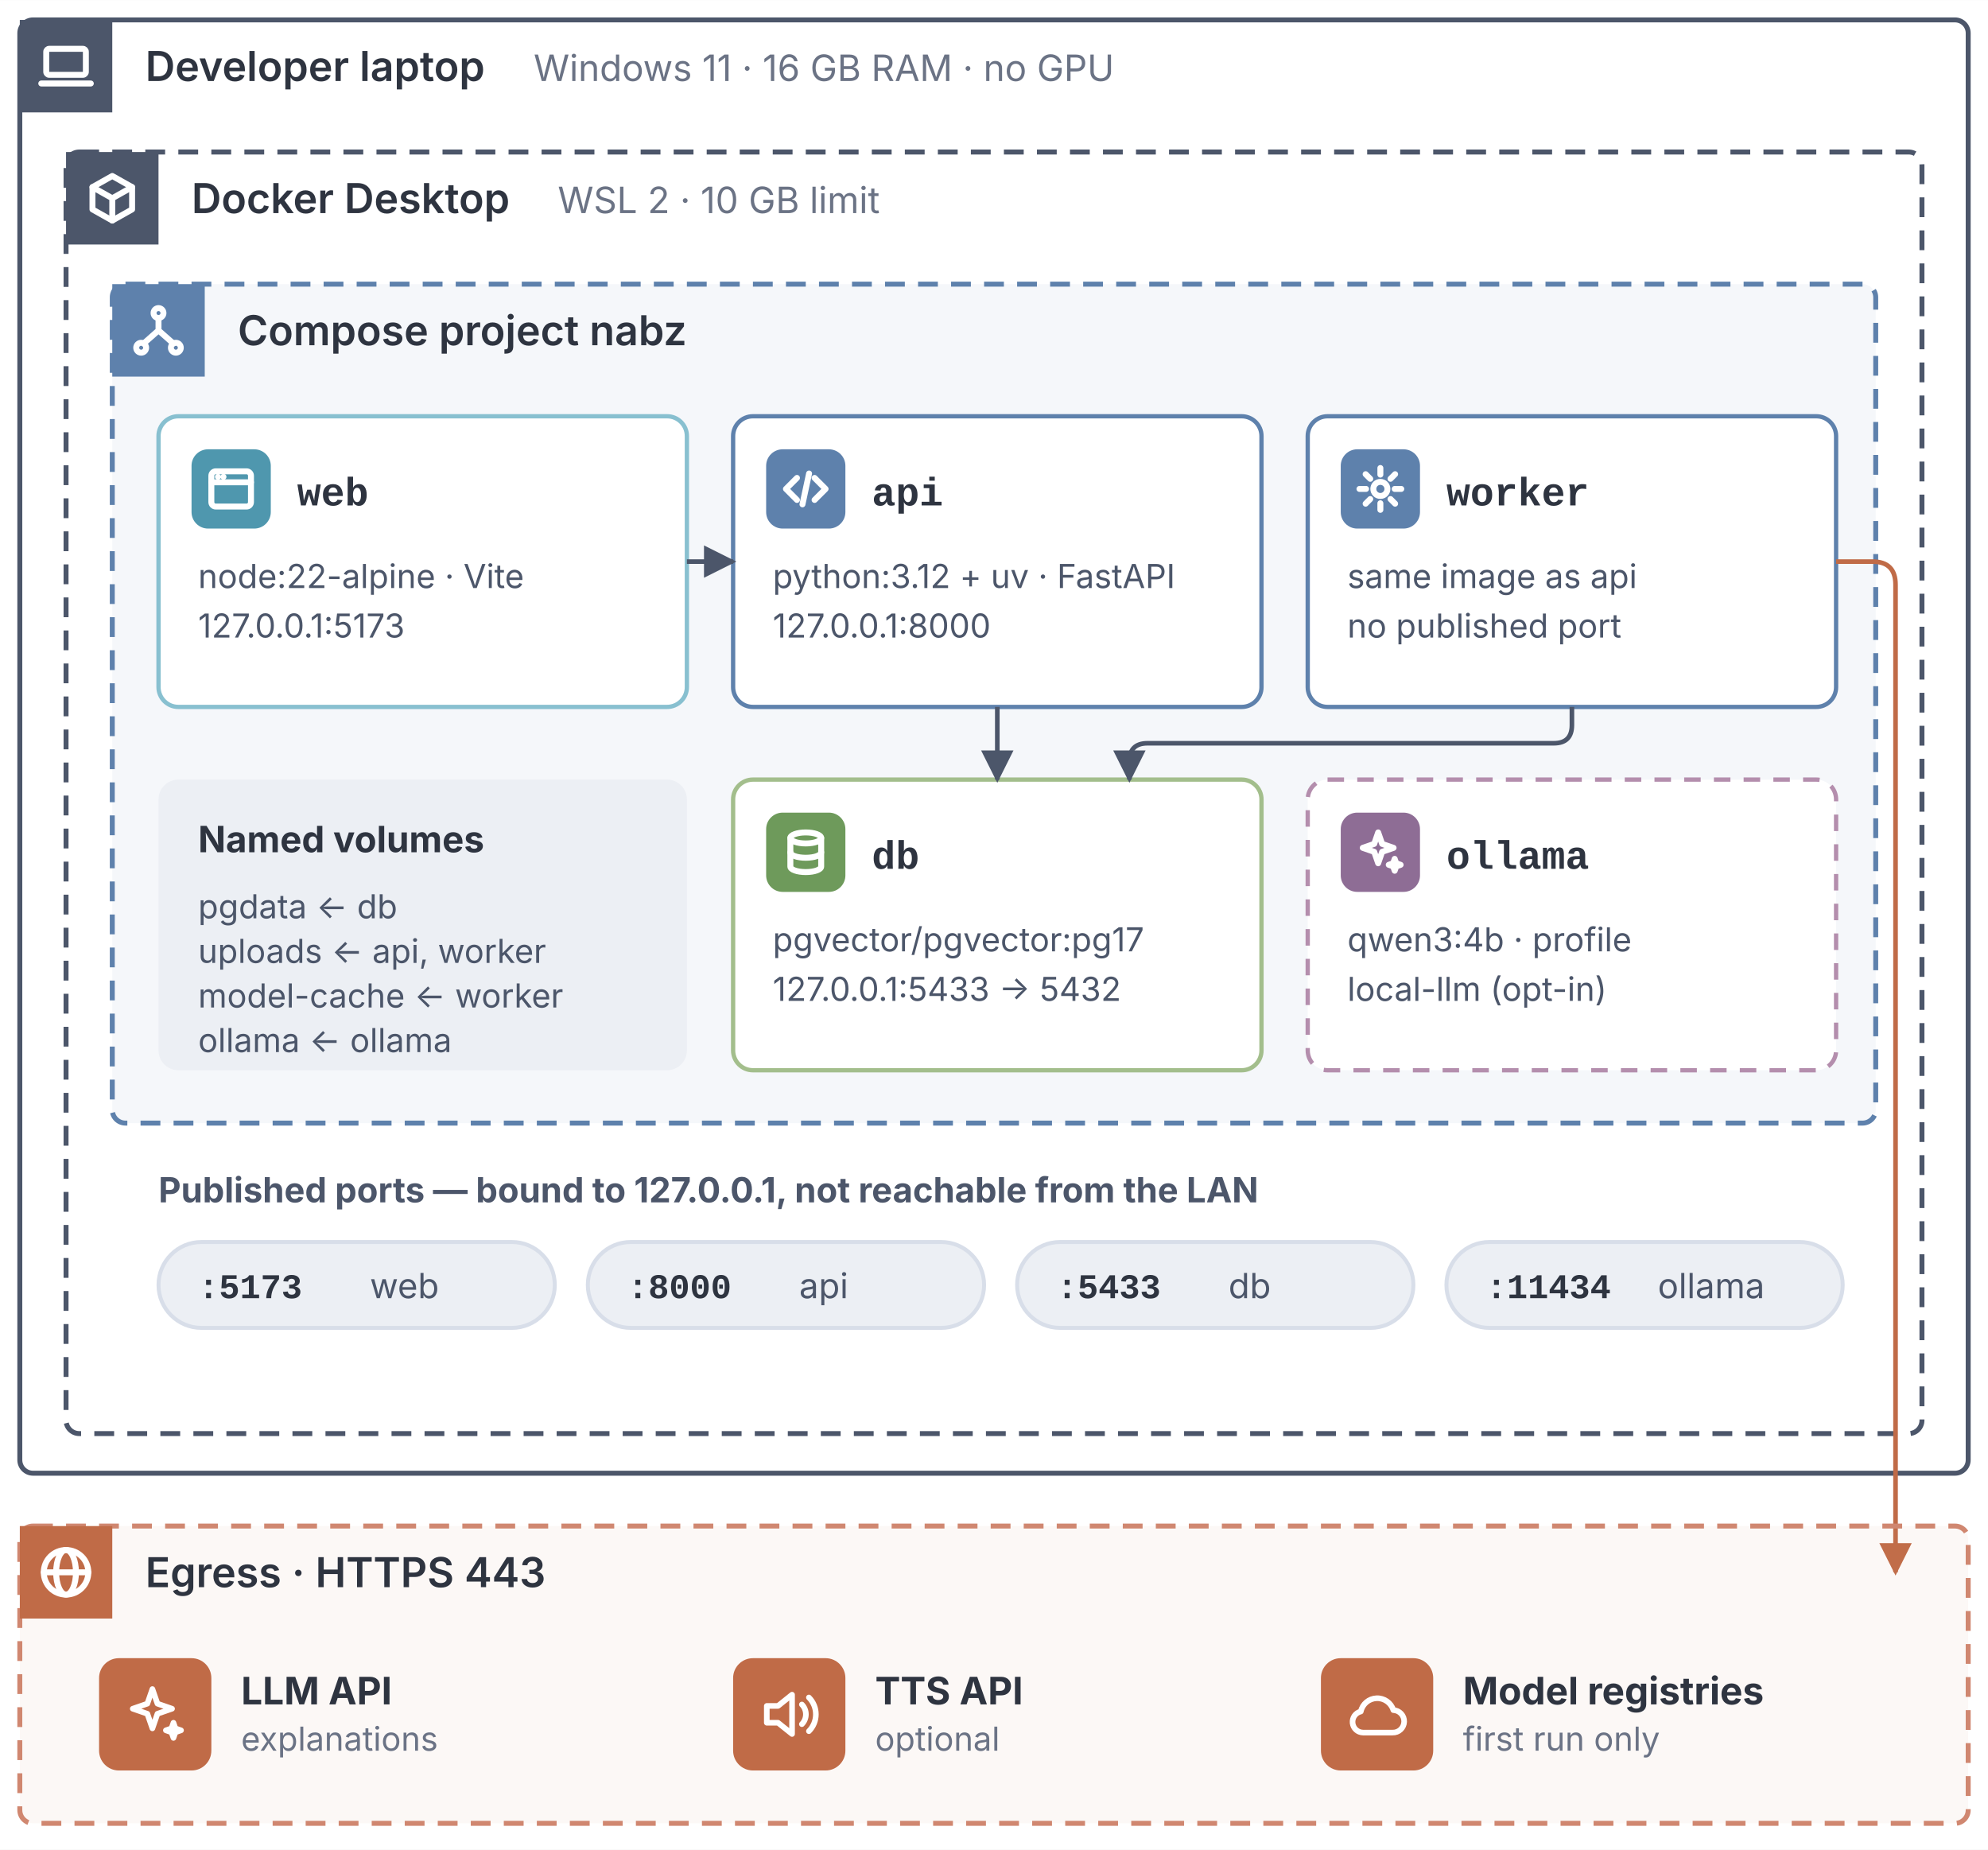
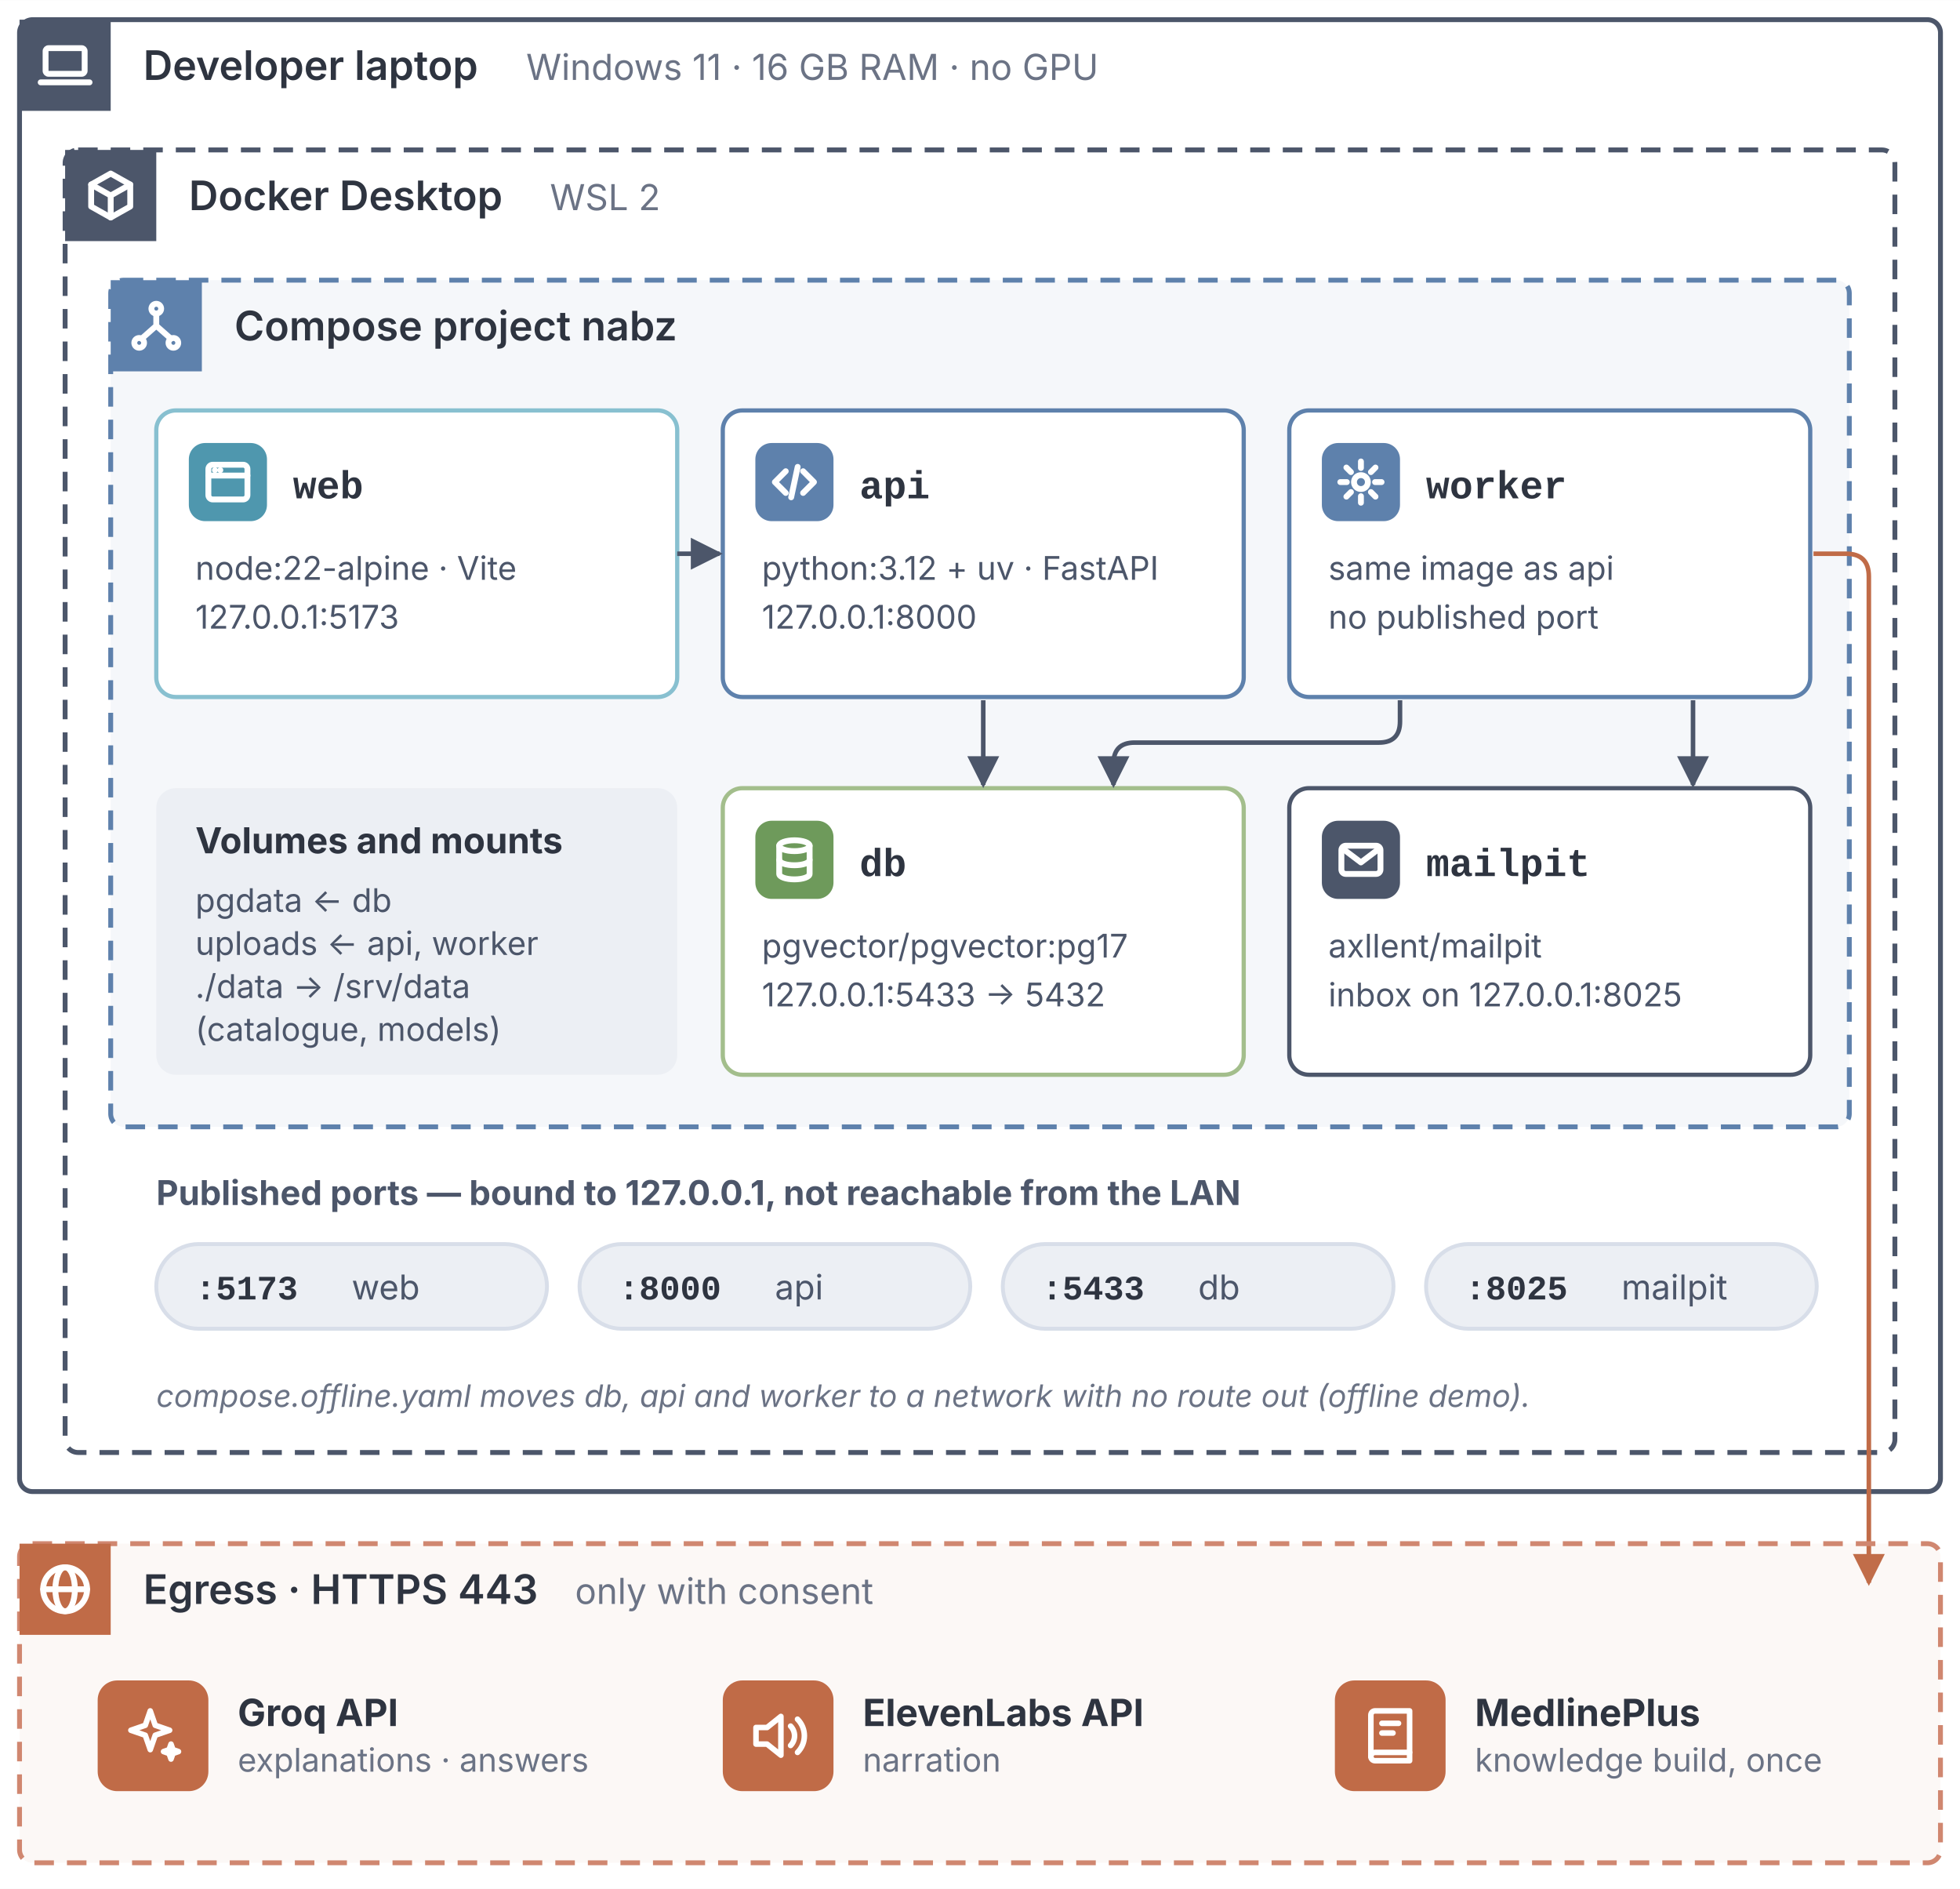
- <svg xmlns="http://www.w3.org/2000/svg" width="15.93cm" height="14.82cm" viewBox="0 0 602 560" role="img">
+ <svg xmlns="http://www.w3.org/2000/svg" width="15.93cm" height="15.35cm" viewBox="0 0 602 580" role="img">
  <defs>
    <marker id="m-arrow-4C566A" viewBox="0 0 10 10" refX="9" refY="5" markerWidth="7" markerHeight="7" orient="auto-start-reverse">
      <path d="M0,0 L10,5 L0,10 z" fill="#4C566A" />
    </marker>
    <marker id="m-arrow-C06B47" viewBox="0 0 10 10" refX="9" refY="5" markerWidth="7" markerHeight="7" orient="auto-start-reverse">
      <path d="M0,0 L10,5 L0,10 z" fill="#C06B47" />
    </marker>
  </defs>
  <g font-family="Inter, 'Segoe UI', 'Helvetica Neue', Helvetica, Arial, sans-serif">
-     <rect width="602" height="560" fill="#FFFFFF" />
-     <rect x="6.0" y="6.0" width="590.0" height="440.0" rx="4" fill="#FFFFFF" stroke="#4C566A" stroke-width="1.5" />
+     <rect width="602" height="580" fill="#FFFFFF" />
+     <rect x="6.0" y="6.0" width="590.0" height="452.0" rx="4" fill="#FFFFFF" stroke="#4C566A" stroke-width="1.5" />
    <rect x="6.0" y="6.0" width="28.0" height="28.0" rx="0" fill="#4C566A" stroke="none" stroke-width="1.2" />
    <g transform="translate(11.0,11.0) scale(0.75)" fill="none" stroke="#FFFFFF" stroke-width="2.40" stroke-linecap="round" stroke-linejoin="round">
      <rect x="4" y="5" width="16" height="10.5" rx="1.2" />
      <path d="M2 19h20" />
    </g>
    <text x="44.0" y="24.5" font-size="12.5" font-weight="600" fill="#2E3440" text-anchor="start">Developer laptop</text>
    <text x="161.6" y="24.5" font-size="11" font-weight="400" fill="#6B7385" text-anchor="start">Windows 11 · 16 GB RAM · no GPU</text>
-     <rect x="20.0" y="46.0" width="562.0" height="388.0" rx="4" fill="#FFFFFF" stroke="#4C566A" stroke-width="1.5" stroke-dasharray="6 4" />
+     <rect x="20.0" y="46.0" width="562.0" height="400.0" rx="4" fill="#FFFFFF" stroke="#4C566A" stroke-width="1.5" stroke-dasharray="6 4" />
    <rect x="20.0" y="46.0" width="28.0" height="28.0" rx="0" fill="#4C566A" stroke="none" stroke-width="1.2" />
    <g transform="translate(25.0,51.0) scale(0.75)" fill="none" stroke="#FFFFFF" stroke-width="2.40" stroke-linecap="round" stroke-linejoin="round">
      <path d="M12 3l8 4.5v9L12 21l-8-4.5v-9z" />
      <path d="M4 7.5l8 4.5 8-4.5M12 12v9" />
    </g>
    <text x="58.0" y="64.5" font-size="12.5" font-weight="600" fill="#2E3440" text-anchor="start">Docker Desktop</text>
-     <text x="168.9" y="64.5" font-size="11" font-weight="400" fill="#6B7385" text-anchor="start">WSL 2 · 10 GB limit</text>
-     <rect x="34.0" y="86.0" width="534.0" height="254.0" rx="4" fill="#5E81AC" fill-opacity="0.06" stroke="#5E81AC" stroke-width="1.5" stroke-dasharray="6 4" />
+     <text x="168.9" y="64.5" font-size="11" font-weight="400" fill="#6B7385" text-anchor="start">WSL 2</text>
+     <rect x="34.0" y="86.0" width="534.0" height="260.0" rx="4" fill="#5E81AC" fill-opacity="0.06" stroke="#5E81AC" stroke-width="1.5" stroke-dasharray="6 4" />
    <rect x="34.0" y="86.0" width="28.0" height="28.0" rx="0" fill="#5E81AC" stroke="none" stroke-width="1.2" />
    <g transform="translate(39.0,91.0) scale(0.75)" fill="none" stroke="#FFFFFF" stroke-width="2.40" stroke-linecap="round" stroke-linejoin="round">
      <circle cx="12" cy="5" r="2" />
      <circle cx="5" cy="19" r="2" />
      <circle cx="19" cy="19" r="2" />
      <path d="M12 7v5M12 12l-6 5.3M12 12l6 5.3" />
    </g>
    <text x="72.0" y="104.5" font-size="12.5" font-weight="600" fill="#2E3440" text-anchor="start">Compose project nabz</text>
    <rect x="48.0" y="126.0" width="160.0" height="88.0" rx="6" fill="#FFFFFF" stroke="#88C0D0" stroke-width="1.3" />
    <rect x="58.0" y="136.0" width="24.0" height="24.0" rx="5" fill="#4F97AE" stroke="none" stroke-width="1.2" />
    <g transform="translate(62.0,140.0) scale(0.6667)" fill="none" stroke="#FFFFFF" stroke-width="2.70" stroke-linecap="round" stroke-linejoin="round">
      <rect x="3" y="4" width="18" height="16" rx="2" />
      <path d="M3 9h18" />
      <path d="M6 6.5h.01M8.5 6.5h.01" />
    </g>
    <text x="90.0" y="153.0" font-size="12" font-weight="700" fill="#2E3440" text-anchor="start" font-family="'JetBrains Mono', Consolas, 'Courier New', monospace">web</text>
    <text x="60.0" y="178.0" font-size="10" font-weight="400" fill="#4C566A" text-anchor="start">node:22-alpine · Vite</text>
    <text x="60.0" y="193.0" font-size="10" font-weight="400" fill="#4C566A" text-anchor="start">127.0.0.1:5173</text>
    <rect x="222.0" y="126.0" width="160.0" height="88.0" rx="6" fill="#FFFFFF" stroke="#5E81AC" stroke-width="1.3" />
    <rect x="232.0" y="136.0" width="24.0" height="24.0" rx="5" fill="#5E81AC" stroke="none" stroke-width="1.2" />
    <g transform="translate(236.0,140.0) scale(0.6667)" fill="none" stroke="#FFFFFF" stroke-width="2.70" stroke-linecap="round" stroke-linejoin="round">
      <path d="M8 7l-5 5 5 5M16 7l5 5-5 5M13.5 5l-3 14" />
    </g>
    <text x="264.0" y="153.0" font-size="12" font-weight="700" fill="#2E3440" text-anchor="start" font-family="'JetBrains Mono', Consolas, 'Courier New', monospace">api</text>
    <text x="234.0" y="178.0" font-size="10" font-weight="400" fill="#4C566A" text-anchor="start">python:3.12 + uv · FastAPI</text>
    <text x="234.0" y="193.0" font-size="10" font-weight="400" fill="#4C566A" text-anchor="start">127.0.0.1:8000</text>
    <rect x="396.0" y="126.0" width="160.0" height="88.0" rx="6" fill="#FFFFFF" stroke="#5E81AC" stroke-width="1.3" />
    <rect x="406.0" y="136.0" width="24.0" height="24.0" rx="5" fill="#5E81AC" stroke="none" stroke-width="1.2" />
    <g transform="translate(410.0,140.0) scale(0.6667)" fill="none" stroke="#FFFFFF" stroke-width="2.70" stroke-linecap="round" stroke-linejoin="round">
      <circle cx="12" cy="12" r="3.2" />
      <path d="M12 2.5v3M12 18.5v3M2.5 12h3M18.5 12h3M5.3 5.3l2.1 2.1M16.6 16.6l2.1 2.1M5.3 18.7l2.1-2.1M16.6 7.4l2.1-2.1" />
    </g>
    <text x="438.0" y="153.0" font-size="12" font-weight="700" fill="#2E3440" text-anchor="start" font-family="'JetBrains Mono', Consolas, 'Courier New', monospace">worker</text>
    <text x="408.0" y="178.0" font-size="10" font-weight="400" fill="#4C566A" text-anchor="start">same image as api</text>
    <text x="408.0" y="193.0" font-size="10" font-weight="400" fill="#4C566A" text-anchor="start">no published port</text>
-     <rect x="222.0" y="236.0" width="160.0" height="88.0" rx="6" fill="#FFFFFF" stroke="#A3BE8C" stroke-width="1.3" />
-     <rect x="232.0" y="246.0" width="24.0" height="24.0" rx="5" fill="#6E9A5B" stroke="none" stroke-width="1.2" />
-     <g transform="translate(236.0,250.0) scale(0.6667)" fill="none" stroke="#FFFFFF" stroke-width="2.70" stroke-linecap="round" stroke-linejoin="round">
+     <rect x="222.0" y="242.0" width="160.0" height="88.0" rx="6" fill="#FFFFFF" stroke="#A3BE8C" stroke-width="1.3" />
+     <rect x="232.0" y="252.0" width="24.0" height="24.0" rx="5" fill="#6E9A5B" stroke="none" stroke-width="1.2" />
+     <g transform="translate(236.0,256.0) scale(0.6667)" fill="none" stroke="#FFFFFF" stroke-width="2.70" stroke-linecap="round" stroke-linejoin="round">
      <ellipse cx="12" cy="5.5" rx="7" ry="2.5" />
      <path d="M5 5.5v13c0 1.4 3.1 2.5 7 2.5s7-1.1 7-2.5v-13" />
      <path d="M5 12c0 1.4 3.1 2.5 7 2.5s7-1.1 7-2.5" />
    </g>
-     <text x="264.0" y="263.0" font-size="12" font-weight="700" fill="#2E3440" text-anchor="start" font-family="'JetBrains Mono', Consolas, 'Courier New', monospace">db</text>
-     <text x="234.0" y="288.0" font-size="10" font-weight="400" fill="#4C566A" text-anchor="start">pgvector/pgvector:pg17</text>
-     <text x="234.0" y="303.0" font-size="10" font-weight="400" fill="#4C566A" text-anchor="start">127.0.0.1:5433 → 5432</text>
-     <rect x="396.0" y="236.0" width="160.0" height="88.0" rx="6" fill="#FFFFFF" stroke="#B48EAD" stroke-width="1.3" stroke-dasharray="5 4" />
-     <rect x="406.0" y="246.0" width="24.0" height="24.0" rx="5" fill="#8E6D95" stroke="none" stroke-width="1.2" />
-     <g transform="translate(410.0,250.0) scale(0.6667)" fill="none" stroke="#FFFFFF" stroke-width="2.70" stroke-linecap="round" stroke-linejoin="round">
-       <path d="M11 3l1.8 5.2L18 10l-5.2 1.8L11 17l-1.8-5.2L4 10l5.2-1.8z" />
-       <path d="M18.5 15l.7 2 2 .7-2 .7-.7 2-.7-2-2-.7 2-.7z" />
+     <text x="264.0" y="269.0" font-size="12" font-weight="700" fill="#2E3440" text-anchor="start" font-family="'JetBrains Mono', Consolas, 'Courier New', monospace">db</text>
+     <text x="234.0" y="294.0" font-size="10" font-weight="400" fill="#4C566A" text-anchor="start">pgvector/pgvector:pg17</text>
+     <text x="234.0" y="309.0" font-size="10" font-weight="400" fill="#4C566A" text-anchor="start">127.0.0.1:5433 → 5432</text>
+     <rect x="396.0" y="242.0" width="160.0" height="88.0" rx="6" fill="#FFFFFF" stroke="#4C566A" stroke-width="1.3" />
+     <rect x="406.0" y="252.0" width="24.0" height="24.0" rx="5" fill="#4C566A" stroke="none" stroke-width="1.2" />
+     <g transform="translate(410.0,256.0) scale(0.6667)" fill="none" stroke="#FFFFFF" stroke-width="2.70" stroke-linecap="round" stroke-linejoin="round">
+       <rect x="3" y="5.5" width="18" height="13" rx="2" />
+       <path d="M3.8 7l8.2 6.2L20.2 7" />
    </g>
-     <text x="438.0" y="263.0" font-size="12" font-weight="700" fill="#2E3440" text-anchor="start" font-family="'JetBrains Mono', Consolas, 'Courier New', monospace">ollama</text>
-     <text x="408.0" y="288.0" font-size="10" font-weight="400" fill="#4C566A" text-anchor="start">qwen3:4b · profile</text>
-     <text x="408.0" y="303.0" font-size="10" font-weight="400" fill="#4C566A" text-anchor="start">local-llm (opt-in)</text>
-     <rect x="48.0" y="236.0" width="160.0" height="88.0" rx="6" fill="#ECEFF4" stroke="none" stroke-width="1.2" />
-     <text x="60.0" y="258.0" font-size="11" font-weight="700" fill="#2E3440" text-anchor="start">Named volumes</text>
-     <text x="60.0" y="278.0" font-size="10" font-weight="400" fill="#4C566A" text-anchor="start">pgdata ← db</text>
-     <text x="60.0" y="291.5" font-size="10" font-weight="400" fill="#4C566A" text-anchor="start">uploads ← api, worker</text>
-     <text x="60.0" y="305.0" font-size="10" font-weight="400" fill="#4C566A" text-anchor="start">model-cache ← worker</text>
-     <text x="60.0" y="318.5" font-size="10" font-weight="400" fill="#4C566A" text-anchor="start">ollama ← ollama</text>
-     <path d="M208.0,170.0 L222.0,170.0" fill="none" stroke="#4C566A" stroke-width="1.4" stroke-linejoin="round" marker-end="url(#m-arrow-4C566A)" />
-     <path d="M302.0,214.0 L302.0,236.0" fill="none" stroke="#4C566A" stroke-width="1.4" stroke-linejoin="round" marker-end="url(#m-arrow-4C566A)" />
-     <path d="M476.0,214.0 L476.0,219.5 Q476.0,225.0 470.5,225.0 L347.5,225.0 Q342.0,225.0 342.0,230.5 L342.0,236.0" fill="none" stroke="#4C566A" stroke-width="1.4" stroke-linejoin="round" marker-end="url(#m-arrow-4C566A)" />
-     <text x="48.0" y="364.0" font-size="10.5" font-weight="650" fill="#4C566A" text-anchor="start">Published ports — bound to 127.0.0.1, not reachable from the LAN</text>
-     <rect x="48.0" y="376.0" width="120.0" height="26.0" rx="13" fill="#ECEFF4" stroke="#D8DEE9" stroke-width="1.2" />
-     <text x="60.0" y="393.0" font-size="10.5" font-weight="700" fill="#2E3440" text-anchor="start" font-family="'JetBrains Mono', Consolas, 'Courier New', monospace">:5173</text>
-     <text x="112.0" y="393.0" font-size="10.5" font-weight="400" fill="#4C566A" text-anchor="start">web</text>
-     <rect x="178.0" y="376.0" width="120.0" height="26.0" rx="13" fill="#ECEFF4" stroke="#D8DEE9" stroke-width="1.2" />
-     <text x="190.0" y="393.0" font-size="10.5" font-weight="700" fill="#2E3440" text-anchor="start" font-family="'JetBrains Mono', Consolas, 'Courier New', monospace">:8000</text>
-     <text x="242.0" y="393.0" font-size="10.5" font-weight="400" fill="#4C566A" text-anchor="start">api</text>
-     <rect x="308.0" y="376.0" width="120.0" height="26.0" rx="13" fill="#ECEFF4" stroke="#D8DEE9" stroke-width="1.2" />
-     <text x="320.0" y="393.0" font-size="10.5" font-weight="700" fill="#2E3440" text-anchor="start" font-family="'JetBrains Mono', Consolas, 'Courier New', monospace">:5433</text>
-     <text x="372.0" y="393.0" font-size="10.5" font-weight="400" fill="#4C566A" text-anchor="start">db</text>
-     <rect x="438.0" y="376.0" width="120.0" height="26.0" rx="13" fill="#ECEFF4" stroke="#D8DEE9" stroke-width="1.2" />
-     <text x="450.0" y="393.0" font-size="10.5" font-weight="700" fill="#2E3440" text-anchor="start" font-family="'JetBrains Mono', Consolas, 'Courier New', monospace">:11434</text>
-     <text x="502.0" y="393.0" font-size="10.5" font-weight="400" fill="#4C566A" text-anchor="start">ollama</text>
-     <path d="M556.0,170.0 L567.0,170.0 Q574.0,170.0 574.0,177.0 L574.0,476.0" fill="none" stroke="#C06B47" stroke-width="1.4" stroke-linejoin="round" marker-end="url(#m-arrow-C06B47)" />
-     <rect x="6.0" y="462.0" width="590.0" height="90.0" rx="4" fill="#D08770" fill-opacity="0.06" stroke="#D08770" stroke-width="1.5" stroke-dasharray="6 4" />
-     <rect x="6.0" y="462.0" width="28.0" height="28.0" rx="0" fill="#C06B47" stroke="none" stroke-width="1.2" />
-     <g transform="translate(11.0,467.0) scale(0.75)" fill="none" stroke="#FFFFFF" stroke-width="2.40" stroke-linecap="round" stroke-linejoin="round">
+     <text x="438.0" y="269.0" font-size="12" font-weight="700" fill="#2E3440" text-anchor="start" font-family="'JetBrains Mono', Consolas, 'Courier New', monospace">mailpit</text>
+     <text x="408.0" y="294.0" font-size="10" font-weight="400" fill="#4C566A" text-anchor="start">axllent/mailpit</text>
+     <text x="408.0" y="309.0" font-size="10" font-weight="400" fill="#4C566A" text-anchor="start">inbox on 127.0.0.1:8025</text>
+     <rect x="48.0" y="242.0" width="160.0" height="88.0" rx="6" fill="#ECEFF4" stroke="none" stroke-width="1.2" />
+     <text x="60.0" y="262.0" font-size="11" font-weight="700" fill="#2E3440" text-anchor="start">Volumes and mounts</text>
+     <text x="60.0" y="280.0" font-size="10" font-weight="400" fill="#4C566A" text-anchor="start">pgdata ← db</text>
+     <text x="60.0" y="293.2" font-size="10" font-weight="400" fill="#4C566A" text-anchor="start">uploads ← api, worker</text>
+     <text x="60.0" y="306.4" font-size="10" font-weight="400" fill="#4C566A" text-anchor="start">./data → /srv/data</text>
+     <text x="60.0" y="319.6" font-size="10" font-weight="400" fill="#4C566A" text-anchor="start">(catalogue, models)</text>
+     <path d="M208.0,170.0 L221.0,170.0" fill="none" stroke="#4C566A" stroke-width="1.4" stroke-linejoin="round" marker-end="url(#m-arrow-4C566A)" />
+     <path d="M302.0,215.0 L302.0,241.0" fill="none" stroke="#4C566A" stroke-width="1.4" stroke-linejoin="round" marker-end="url(#m-arrow-4C566A)" />
+     <path d="M430.0,215.0 L430.0,221.5 Q430.0,228.0 423.5,228.0 L348.5,228.0 Q342.0,228.0 342.0,234.5 L342.0,241.0" fill="none" stroke="#4C566A" stroke-width="1.4" stroke-linejoin="round" marker-end="url(#m-arrow-4C566A)" />
+     <path d="M520.0,215.0 L520.0,241.0" fill="none" stroke="#4C566A" stroke-width="1.4" stroke-linejoin="round" marker-end="url(#m-arrow-4C566A)" />
+     <text x="48.0" y="370.0" font-size="10.5" font-weight="650" fill="#4C566A" text-anchor="start">Published ports — bound to 127.0.0.1, not reachable from the LAN</text>
+     <rect x="48.0" y="382.0" width="120.0" height="26.0" rx="13" fill="#ECEFF4" stroke="#D8DEE9" stroke-width="1.2" />
+     <text x="60.0" y="399.0" font-size="10.5" font-weight="700" fill="#2E3440" text-anchor="start" font-family="'JetBrains Mono', Consolas, 'Courier New', monospace">:5173</text>
+     <text x="108.0" y="399.0" font-size="10.5" font-weight="400" fill="#4C566A" text-anchor="start">web</text>
+     <rect x="178.0" y="382.0" width="120.0" height="26.0" rx="13" fill="#ECEFF4" stroke="#D8DEE9" stroke-width="1.2" />
+     <text x="190.0" y="399.0" font-size="10.5" font-weight="700" fill="#2E3440" text-anchor="start" font-family="'JetBrains Mono', Consolas, 'Courier New', monospace">:8000</text>
+     <text x="238.0" y="399.0" font-size="10.5" font-weight="400" fill="#4C566A" text-anchor="start">api</text>
+     <rect x="308.0" y="382.0" width="120.0" height="26.0" rx="13" fill="#ECEFF4" stroke="#D8DEE9" stroke-width="1.2" />
+     <text x="320.0" y="399.0" font-size="10.5" font-weight="700" fill="#2E3440" text-anchor="start" font-family="'JetBrains Mono', Consolas, 'Courier New', monospace">:5433</text>
+     <text x="368.0" y="399.0" font-size="10.5" font-weight="400" fill="#4C566A" text-anchor="start">db</text>
+     <rect x="438.0" y="382.0" width="120.0" height="26.0" rx="13" fill="#ECEFF4" stroke="#D8DEE9" stroke-width="1.2" />
+     <text x="450.0" y="399.0" font-size="10.5" font-weight="700" fill="#2E3440" text-anchor="start" font-family="'JetBrains Mono', Consolas, 'Courier New', monospace">:8025</text>
+     <text x="498.0" y="399.0" font-size="10.5" font-weight="400" fill="#4C566A" text-anchor="start">mailpit</text>
+     <text x="48.0" y="432.0" font-size="9.5" font-weight="400" fill="#6B7385" text-anchor="start" font-style="italic">compose.offline.yaml moves db, api and worker to a network with no route out (offline demo).</text>
+     <path d="M557.0,170.0 L567.0,170.0 Q574.0,170.0 574.0,177.0 L574.0,486.0" fill="none" stroke="#C06B47" stroke-width="1.4" stroke-linejoin="round" marker-end="url(#m-arrow-C06B47)" />
+     <rect x="6.0" y="474.0" width="590.0" height="98.0" rx="4" fill="#D08770" fill-opacity="0.06" stroke="#D08770" stroke-width="1.5" stroke-dasharray="6 4" />
+     <rect x="6.0" y="474.0" width="28.0" height="28.0" rx="0" fill="#C06B47" stroke="none" stroke-width="1.2" />
+     <g transform="translate(11.0,479.0) scale(0.75)" fill="none" stroke="#FFFFFF" stroke-width="2.40" stroke-linecap="round" stroke-linejoin="round">
      <circle cx="12" cy="12" r="9" />
      <ellipse cx="12" cy="12" rx="4" ry="9" />
      <path d="M3 12h18" />
    </g>
-     <text x="44.0" y="480.5" font-size="12.5" font-weight="600" fill="#2E3440" text-anchor="start">Egress · HTTPS 443</text>
-     <rect x="30.0" y="502.0" width="34.0" height="34.0" rx="6" fill="#C06B47" stroke="none" stroke-width="1.2" />
-     <g transform="translate(36.8,508.8) scale(0.85)" fill="none" stroke="#FFFFFF" stroke-width="2.00" stroke-linecap="round" stroke-linejoin="round">
+     <text x="44.0" y="492.5" font-size="12.5" font-weight="600" fill="#2E3440" text-anchor="start">Egress · HTTPS 443</text>
+     <text x="176.6" y="492.5" font-size="11" font-weight="400" fill="#6B7385" text-anchor="start">only with consent</text>
+     <rect x="30.0" y="516.0" width="34.0" height="34.0" rx="6" fill="#C06B47" stroke="none" stroke-width="1.2" />
+     <g transform="translate(36.8,522.8) scale(0.85)" fill="none" stroke="#FFFFFF" stroke-width="2.00" stroke-linecap="round" stroke-linejoin="round">
      <path d="M11 3l1.8 5.2L18 10l-5.2 1.8L11 17l-1.8-5.2L4 10l5.2-1.8z" />
      <path d="M18.5 15l.7 2 2 .7-2 .7-.7 2-.7-2-2-.7 2-.7z" />
    </g>
-     <text x="73.0" y="516.0" font-size="11.5" font-weight="650" fill="#2E3440" text-anchor="start">LLM API</text>
-     <text x="73.0" y="530.0" font-size="10" font-weight="400" fill="#6B7385" text-anchor="start">explanations</text>
-     <rect x="222.0" y="502.0" width="34.0" height="34.0" rx="6" fill="#C06B47" stroke="none" stroke-width="1.2" />
-     <g transform="translate(228.8,508.8) scale(0.85)" fill="none" stroke="#FFFFFF" stroke-width="2.00" stroke-linecap="round" stroke-linejoin="round">
+     <text x="73.0" y="530.0" font-size="11.5" font-weight="650" fill="#2E3440" text-anchor="start">Groq API</text>
+     <text x="73.0" y="544.0" font-size="10" font-weight="400" fill="#6B7385" text-anchor="start">explanations · answers</text>
+     <rect x="222.0" y="516.0" width="34.0" height="34.0" rx="6" fill="#C06B47" stroke="none" stroke-width="1.2" />
+     <g transform="translate(228.8,522.8) scale(0.85)" fill="none" stroke="#FFFFFF" stroke-width="2.00" stroke-linecap="round" stroke-linejoin="round">
      <path d="M4 9h4l5-4v14l-5-4H4z" />
      <path d="M16.5 8.5a5 5 0 0 1 0 7M19 6a8.5 8.5 0 0 1 0 12" />
    </g>
-     <text x="265.0" y="516.0" font-size="11.5" font-weight="650" fill="#2E3440" text-anchor="start">TTS API</text>
-     <text x="265.0" y="530.0" font-size="10" font-weight="400" fill="#6B7385" text-anchor="start">optional</text>
-     <rect x="400.0" y="502.0" width="34.0" height="34.0" rx="6" fill="#C06B47" stroke="none" stroke-width="1.2" />
-     <g transform="translate(406.8,508.8) scale(0.85)" fill="none" stroke="#FFFFFF" stroke-width="2.00" stroke-linecap="round" stroke-linejoin="round">
-       <path d="M7 18.5h10.5a4 4 0 0 0 .3-8A6 6 0 0 0 6.2 11 3.8 3.8 0 0 0 7 18.5z" />
+     <text x="265.0" y="530.0" font-size="11.5" font-weight="650" fill="#2E3440" text-anchor="start">ElevenLabs API</text>
+     <text x="265.0" y="544.0" font-size="10" font-weight="400" fill="#6B7385" text-anchor="start">narration</text>
+     <rect x="410.0" y="516.0" width="34.0" height="34.0" rx="6" fill="#C06B47" stroke="none" stroke-width="1.2" />
+     <g transform="translate(416.8,522.8) scale(0.85)" fill="none" stroke="#FFFFFF" stroke-width="2.00" stroke-linecap="round" stroke-linejoin="round">
+       <path d="M5 4.5A1.5 1.5 0 0 1 6.5 3H19v15H6.5A1.5 1.5 0 0 0 5 19.5z" />
+       <path d="M5 19.5A1.5 1.5 0 0 0 6.5 21H19v-3" />
+       <path d="M9 7.5h6M9 11h4" />
    </g>
-     <text x="443.0" y="516.0" font-size="11.5" font-weight="650" fill="#2E3440" text-anchor="start">Model registries</text>
-     <text x="443.0" y="530.0" font-size="10" font-weight="400" fill="#6B7385" text-anchor="start">first run only</text>
+     <text x="453.0" y="530.0" font-size="11.5" font-weight="650" fill="#2E3440" text-anchor="start">MedlinePlus</text>
+     <text x="453.0" y="544.0" font-size="10" font-weight="400" fill="#6B7385" text-anchor="start">knowledge build, once</text>
  </g>
</svg>
